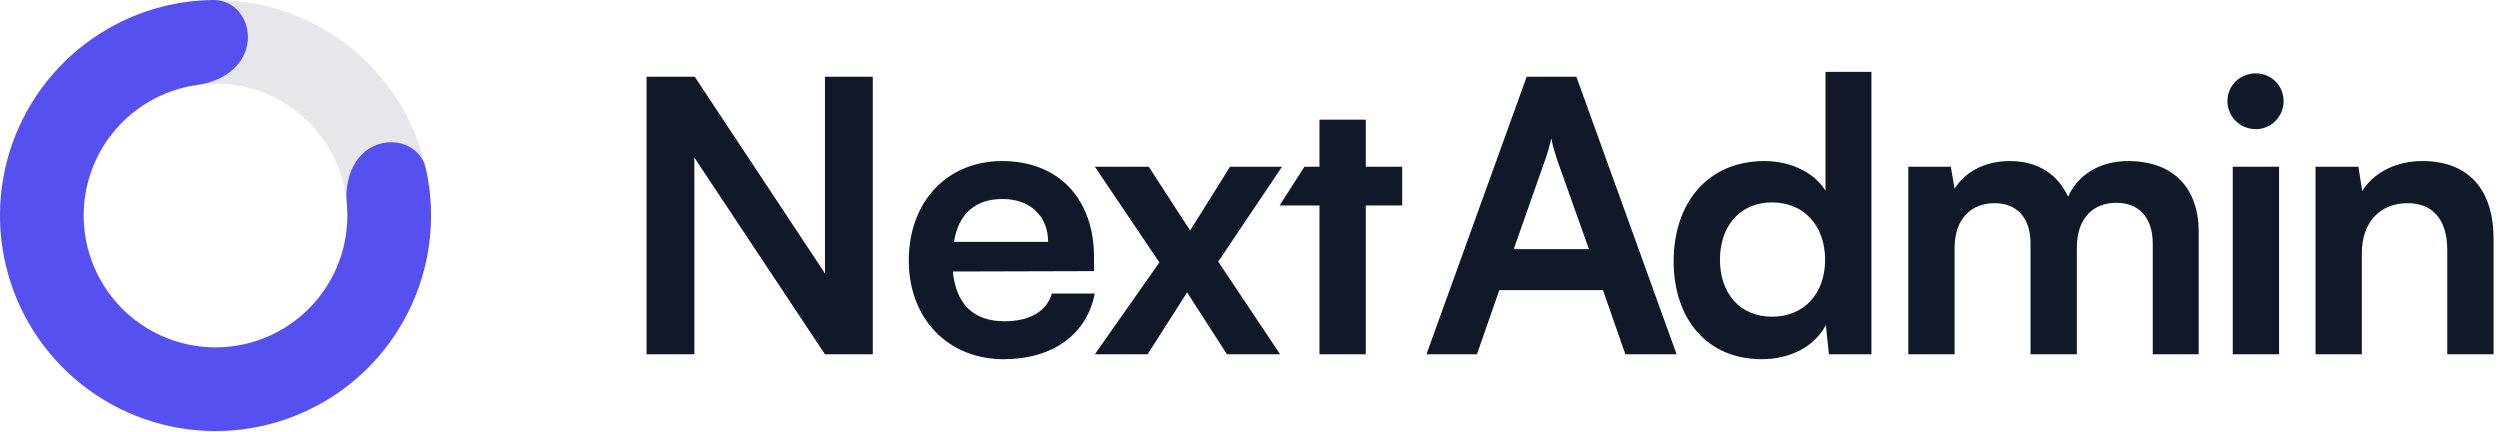
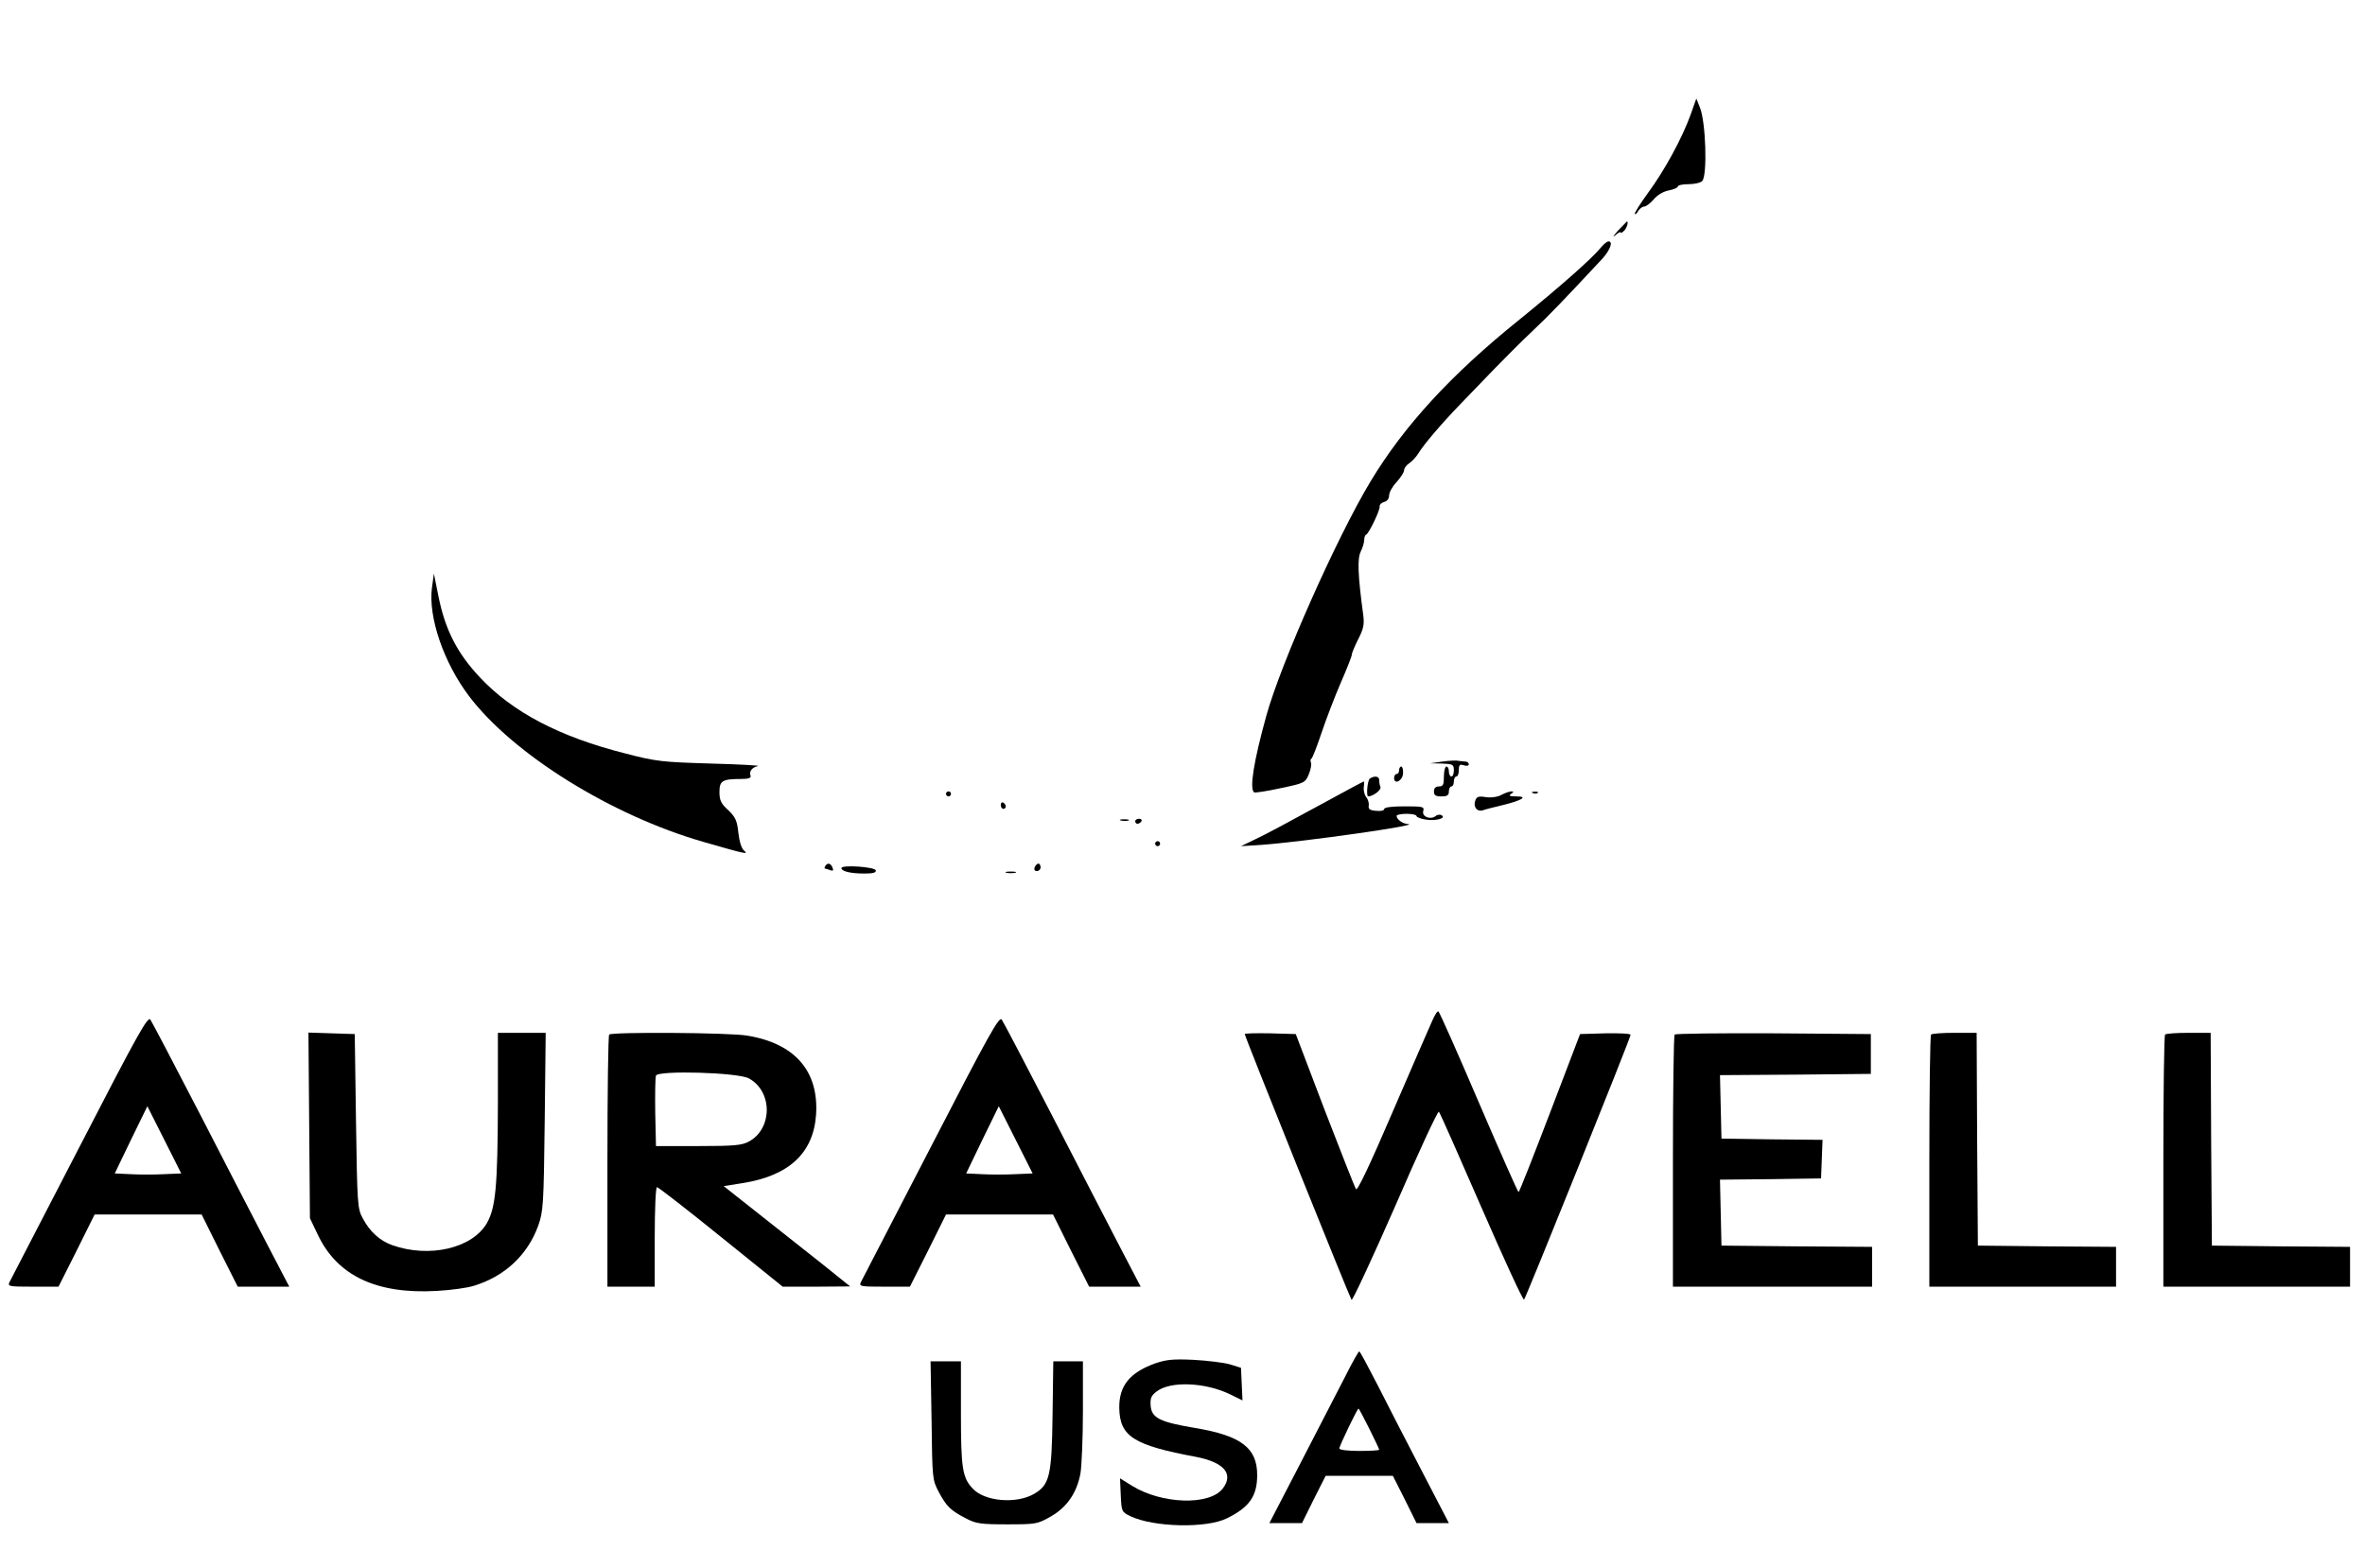
- <svg xmlns="http://www.w3.org/2000/svg" width="174" height="30" viewBox="0 0 174 30" fill="none">
-   <path d="M30 15C30 23.284 23.284 30 15 30C6.716 30 0 23.284 0 15C0 6.716 6.716 0 15 0C23.284 0 30 6.716 30 15ZM5.822 15C5.822 20.069 9.931 24.178 15 24.178C20.069 24.178 24.178 20.069 24.178 15C24.178 9.931 20.069 5.822 15 5.822C9.931 5.822 5.822 9.931 5.822 15Z" fill="#E5E7EB" />
-   <path d="M26.071 10.145C27.543 9.499 29.291 10.169 29.641 11.738C30.151 14.027 30.12 16.418 29.532 18.716C28.703 21.961 26.811 24.835 24.158 26.88C21.506 28.924 18.245 30.023 14.896 30C11.547 29.977 8.302 28.833 5.678 26.752C3.054 24.671 1.203 21.771 0.418 18.515C-0.367 15.259 -0.04 11.835 1.348 8.786C2.735 5.738 5.103 3.242 8.073 1.695C10.178 0.6 12.499 0.025 14.844 0.001C16.451 -0.016 17.501 1.534 17.208 3.114C16.914 4.695 15.372 5.69 13.778 5.904C12.732 6.044 11.711 6.365 10.762 6.859C8.944 7.806 7.495 9.333 6.647 11.198C5.798 13.063 5.597 15.159 6.078 17.151C6.558 19.143 7.691 20.917 9.296 22.191C10.902 23.464 12.887 24.164 14.937 24.178C16.986 24.192 18.981 23.52 20.604 22.269C22.227 21.018 23.384 19.259 23.892 17.274C24.157 16.237 24.237 15.17 24.136 14.119C23.981 12.519 24.599 10.79 26.071 10.145Z" fill="#5750F1" />
-   <path d="M48.329 24.657H45V5.343H48.355L57.417 19.029V5.343H60.746V24.657H57.417L48.329 10.971V24.657Z" fill="#111928" />
-   <path d="M69.856 25C65.973 25 63.251 22.173 63.251 18.131C63.251 14.036 65.92 11.209 69.751 11.209C73.661 11.209 76.144 13.824 76.144 17.893V18.87L66.316 18.897C66.554 21.195 67.769 22.358 69.909 22.358C71.679 22.358 72.842 21.671 73.212 20.429H76.197C75.642 23.283 73.264 25 69.856 25ZM69.777 13.851C67.875 13.851 66.712 14.881 66.395 16.836H72.948C72.948 15.04 71.706 13.851 69.777 13.851Z" fill="#111928" />
-   <path d="M79.874 24.657H76.202L80.693 18.263L76.202 11.605H79.954L82.833 16.044L85.608 11.605H89.227L84.788 18.21L89.095 24.657H85.396L82.622 20.35L79.874 24.657Z" fill="#111928" />
-   <path d="M95.058 24.657H91.835V14.3H89.06L90.787 11.605H91.835V8.329H95.058V11.605H97.594V14.3H95.058V24.657Z" fill="#111928" />
-   <path d="M102.795 24.657H99.281L106.256 5.343H109.717L116.692 24.657H113.125L111.566 20.192H104.354L102.795 24.657ZM107.55 11.103L105.357 17.338H110.589L108.369 11.103C108.211 10.601 108.026 10.02 107.973 9.624C107.894 9.993 107.735 10.575 107.55 11.103Z" fill="#111928" />
-   <path d="M122.615 25C118.837 25 116.486 22.226 116.486 18.184C116.486 14.115 118.864 11.209 122.8 11.209C124.623 11.209 126.235 11.975 127.054 13.27V5H130.251V24.657H127.292L127.08 22.622C126.288 24.128 124.597 25 122.615 25ZM123.329 22.041C125.574 22.041 127.027 20.429 127.027 18.078C127.027 15.727 125.574 14.088 123.329 14.088C121.083 14.088 119.709 15.753 119.709 18.078C119.709 20.403 121.083 22.041 123.329 22.041Z" fill="#111928" />
-   <path d="M136.04 24.657H132.817V11.605H135.776L136.04 13.137C136.701 12.054 138.022 11.209 139.898 11.209C141.879 11.209 143.253 12.186 143.94 13.692C144.6 12.186 146.133 11.209 148.114 11.209C151.285 11.209 153.028 13.111 153.028 16.123V24.657H149.832V16.968C149.832 15.092 148.828 14.115 147.295 14.115C145.736 14.115 144.548 15.119 144.548 17.259V24.657H141.324V16.942C141.324 15.119 140.347 14.141 138.814 14.141C137.282 14.141 136.04 15.145 136.04 17.259V24.657Z" fill="#111928" />
-   <path d="M157.012 8.989C155.902 8.989 155.03 8.118 155.03 7.034C155.03 5.951 155.902 5.106 157.012 5.106C158.068 5.106 158.94 5.951 158.94 7.034C158.94 8.118 158.068 8.989 157.012 8.989ZM155.4 24.657V11.605H158.623V24.657H155.4Z" fill="#111928" />
-   <path d="M164.384 24.657H161.161V11.605H164.146L164.41 13.296C165.23 11.975 166.815 11.209 168.585 11.209C171.861 11.209 173.552 13.243 173.552 16.625V24.657H170.329V17.391C170.329 15.198 169.245 14.141 167.581 14.141C165.599 14.141 164.384 15.515 164.384 17.629V24.657Z" fill="#111928" />
+ <svg xmlns="http://www.w3.org/2000/svg" version="1.0" width="950pt" height="630pt" viewBox="0 0 950 630" preserveAspectRatio="xMidYMid meet">
+   <g transform="translate(0,630) scale(0.1,-0.1)" fill="#000000" stroke="none">
+     <path d="M6791 5839 c-34 -94 -104 -223 -171 -314 -32 -44 -56 -82 -53 -85 2 -3 9 3 14 13 6 9 16 17 24 17 7 0 24 13 38 29 15 18 39 32 61 36 20 4 36 11 36 16 0 5 20 9 44 9 24 0 48 6 54 13 21 25 14 240 -10 296 l-14 35 -23 -65z" />
+     <path d="M6499 5373 c-18 -21 -24 -29 -11 -19 12 11 22 16 22 12 0 -4 6 -1 13 6 11 9 20 38 12 38 0 0 -17 -17 -36 -37z" />
+     <path d="M6433 5308 c-37 -46 -164 -158 -333 -295 -272 -219 -461 -425 -595 -648 -134 -222 -359 -728 -418 -940 -51 -184 -69 -296 -49 -309 4 -2 52 5 106 17 96 20 99 22 113 55 8 19 12 40 9 48 -3 7 -2 14 2 16 4 2 22 48 40 102 18 54 53 145 77 201 25 57 45 108 45 114 0 7 12 35 26 63 21 41 25 59 20 97 -22 163 -24 226 -10 255 8 16 14 37 14 47 0 9 3 19 8 21 11 5 57 100 54 114 -1 6 7 14 18 17 12 3 20 13 20 27 0 11 13 35 30 53 16 18 30 39 30 47 0 8 9 21 20 28 11 7 28 25 38 41 22 36 90 116 167 196 33 34 94 97 136 141 42 43 111 113 155 154 69 65 128 127 281 291 31 35 44 69 24 69 -5 0 -18 -10 -28 -22z" />
+     <path d="M1735 3938 c-15 -118 47 -300 149 -435 177 -234 573 -480 942 -586 167 -48 183 -52 163 -35 -10 8 -19 36 -23 71 -5 50 -12 64 -41 92 -29 26 -35 40 -35 73 0 45 12 52 87 52 30 0 41 4 38 13 -7 17 6 34 30 39 11 2 -74 7 -190 10 -196 6 -219 8 -345 41 -264 67 -452 166 -583 306 -91 97 -139 191 -166 326 l-18 90 -8 -57z" />
+     <path d="M5795 3240 l-50 -7 48 -1 c43 -2 47 -4 47 -27 0 -14 -4 -25 -10 -25 -5 0 -10 9 -10 20 0 11 -4 20 -10 20 -5 0 -10 -18 -10 -40 0 -33 -3 -40 -20 -40 -13 0 -20 -7 -20 -20 0 -16 7 -20 30 -20 23 0 30 4 30 20 0 11 5 20 10 20 6 0 10 9 10 20 0 11 5 20 10 20 6 0 10 12 10 26 0 21 4 24 20 19 11 -4 20 -2 20 4 0 6 -6 11 -14 11 -8 0 -20 2 -28 3 -7 2 -35 1 -63 -3z" />
+     <path d="M5620 3205 c0 -8 -4 -15 -10 -15 -5 0 -10 -7 -10 -16 0 -29 35 -11 36 19 1 15 -3 27 -7 27 -5 0 -9 -7 -9 -15z" />
+     <path d="M5503 3172 c-10 -6 -16 -72 -7 -72 19 0 54 26 49 38 -3 7 -5 20 -5 28 0 15 -18 18 -37 6z" />
+     <path d="M5290 3059 c-102 -56 -212 -115 -245 -130 l-60 -29 80 5 c176 13 653 81 590 84 -21 1 -45 19 -45 33 0 4 18 8 40 8 22 0 40 -4 40 -9 0 -4 16 -11 36 -14 40 -7 85 5 65 17 -6 4 -18 3 -24 -3 -21 -16 -56 -3 -50 20 5 18 -1 19 -76 19 -51 0 -81 -4 -81 -11 0 -6 -14 -9 -32 -7 -26 2 -32 7 -30 21 2 10 -3 26 -10 34 -7 9 -11 26 -10 39 2 13 2 24 0 24 -2 0 -87 -46 -188 -101z" />
+     <path d="M3800 3110 c0 -5 5 -10 10 -10 6 0 10 5 10 10 0 6 -4 10 -10 10 -5 0 -10 -4 -10 -10z" />
+     <path d="M6031 3106 c-14 -8 -40 -12 -62 -9 -32 5 -38 2 -44 -17 -7 -24 10 -43 31 -36 7 3 43 12 80 21 81 20 103 35 54 35 -26 0 -31 3 -20 10 24 16 -10 12 -39 -4z" />
+     <path d="M6158 3113 c7 -3 16 -2 19 1 4 3 -2 6 -13 5 -11 0 -14 -3 -6 -6z" />
+     <path d="M4020 3066 c0 -9 5 -16 10 -16 6 0 10 4 10 9 0 6 -4 13 -10 16 -5 3 -10 -1 -10 -9z" />
+     <path d="M4503 3003 c9 -2 23 -2 30 0 6 3 -1 5 -18 5 -16 0 -22 -2 -12 -5z" />
+     <path d="M4560 3000 c0 -5 4 -10 9 -10 6 0 13 5 16 10 3 6 -1 10 -9 10 -9 0 -16 -4 -16 -10z" />
+     <path d="M4640 2910 c0 -5 5 -10 10 -10 6 0 10 5 10 10 0 6 -4 10 -10 10 -5 0 -10 -4 -10 -10z" />
+     <path d="M3315 2820 c-3 -5 -4 -10 -1 -10 2 0 12 -3 20 -6 12 -5 15 -2 10 10 -7 18 -20 21 -29 6z" />
+     <path d="M4156 2815 c-3 -9 0 -15 9 -15 8 0 15 7 15 15 0 8 -4 15 -9 15 -5 0 -11 -7 -15 -15z" />
+     <path d="M3380 2812 c0 -13 36 -22 93 -22 35 0 47 4 45 13 -5 14 -138 23 -138 9z" />
+     <path d="M4043 2793 c9 -2 25 -2 35 0 9 3 1 5 -18 5 -19 0 -27 -2 -17 -5z" />
+     <path d="M5753 2198 c-11 -24 -82 -188 -159 -366 -93 -217 -142 -319 -147 -310 -5 7 -61 150 -126 318 l-116 305 -103 3 c-56 1 -102 0 -102 -3 0 -10 422 -1059 429 -1068 4 -4 83 166 176 378 92 213 171 383 175 378 4 -4 81 -178 171 -385 90 -207 167 -374 171 -370 8 8 428 1052 428 1064 0 5 -46 7 -101 6 l-102 -3 -121 -317 c-67 -175 -123 -318 -126 -318 -3 0 -75 163 -160 361 -85 199 -158 363 -162 365 -4 3 -15 -15 -25 -38z" />
+     <path d="M320 1693 c-150 -290 -277 -536 -282 -545 -8 -17 -1 -18 94 -18 l103 0 73 145 72 145 215 0 215 0 72 -145 73 -145 103 0 104 0 -85 163 c-46 89 -169 326 -272 527 -104 201 -194 373 -201 383 -10 15 -50 -56 -284 -510z m338 -111 c-38 -2 -98 -2 -133 0 l-64 3 65 135 66 135 68 -135 68 -135 -70 -3z" />
+     <path d="M3740 1693 c-150 -290 -277 -536 -282 -545 -8 -17 -1 -18 94 -18 l103 0 73 145 72 145 215 0 215 0 72 -145 73 -145 103 0 104 0 -85 163 c-46 89 -169 326 -272 527 -104 201 -194 373 -201 383 -10 15 -50 -56 -284 -510z m338 -111 c-38 -2 -98 -2 -133 0 l-64 3 65 135 66 135 68 -135 68 -135 -70 -3z" />
+     <path d="M1242 1778 l3 -373 32 -67 c78 -164 235 -239 478 -225 55 3 123 12 150 21 123 38 214 123 257 241 20 57 22 80 26 418 l4 357 -96 0 -96 0 0 -287 c-1 -331 -9 -417 -45 -479 -59 -100 -231 -140 -380 -87 -48 17 -90 54 -118 108 -21 38 -22 56 -27 390 l-5 350 -93 3 -93 3 3 -373z" />
+     <path d="M2447 2143 c-4 -3 -7 -233 -7 -510 l0 -503 95 0 95 0 0 200 c0 112 4 200 9 200 5 0 121 -90 257 -200 l248 -200 136 0 135 1 -25 20 c-14 12 -128 103 -254 202 l-229 181 75 12 c186 29 285 120 296 274 12 176 -85 288 -278 319 -71 12 -542 15 -553 4z m561 -176 c96 -52 96 -202 0 -254 -28 -15 -58 -18 -203 -18 l-170 0 -3 134 c-1 74 0 141 3 149 8 22 328 13 373 -11z" />
+     <path d="M6727 2143 c-4 -3 -7 -233 -7 -510 l0 -503 400 0 400 0 0 80 0 80 -302 2 -303 3 -3 132 -3 133 203 2 203 3 3 77 3 78 -203 2 -203 3 -3 127 -3 128 303 2 303 3 0 80 0 80 -391 3 c-215 1 -393 -1 -397 -5z" />
+     <path d="M7757 2143 c-4 -3 -7 -233 -7 -510 l0 -503 375 0 375 0 0 80 0 80 -277 2 -278 3 -3 428 -2 427 -88 0 c-49 0 -92 -3 -95 -7z" />
+     <path d="M8697 2143 c-4 -3 -7 -233 -7 -510 l0 -503 375 0 375 0 0 80 0 80 -277 2 -278 3 -3 428 -2 427 -88 0 c-49 0 -92 -3 -95 -7z" />
+     <path d="M5403 768 c-29 -57 -109 -212 -178 -345 l-126 -243 66 0 65 0 47 95 48 95 135 0 135 0 48 -95 47 -95 65 0 65 0 -110 212 c-61 117 -141 273 -178 346 -37 72 -69 132 -72 132 -3 0 -29 -46 -57 -102z m97 -208 c22 -44 40 -82 40 -85 0 -3 -36 -5 -80 -5 -46 0 -80 4 -80 10 0 10 72 160 77 160 2 0 21 -36 43 -80z" />
+     <path d="M4641 822 c-103 -37 -146 -90 -145 -179 2 -115 57 -150 309 -197 113 -22 152 -69 106 -128 -54 -68 -244 -62 -364 12 l-48 30 3 -68 c3 -66 4 -67 38 -84 94 -45 308 -50 390 -8 89 44 120 89 120 173 0 109 -64 158 -248 189 -143 24 -176 40 -180 90 -2 29 2 40 23 56 55 44 197 38 297 -11 l49 -24 -3 65 -3 66 -45 14 c-25 7 -90 15 -145 18 -82 4 -110 1 -154 -14z" />
+     <path d="M3742 593 c3 -235 3 -239 29 -288 31 -58 47 -74 109 -106 40 -21 58 -24 165 -24 116 0 122 1 175 31 65 37 105 94 120 173 5 29 10 143 10 252 l0 199 -59 0 -60 0 -3 -217 c-3 -244 -12 -280 -75 -316 -72 -41 -198 -30 -246 22 -41 44 -47 81 -47 302 l0 209 -61 0 -61 0 4 -237z" />
+   </g>
</svg>
